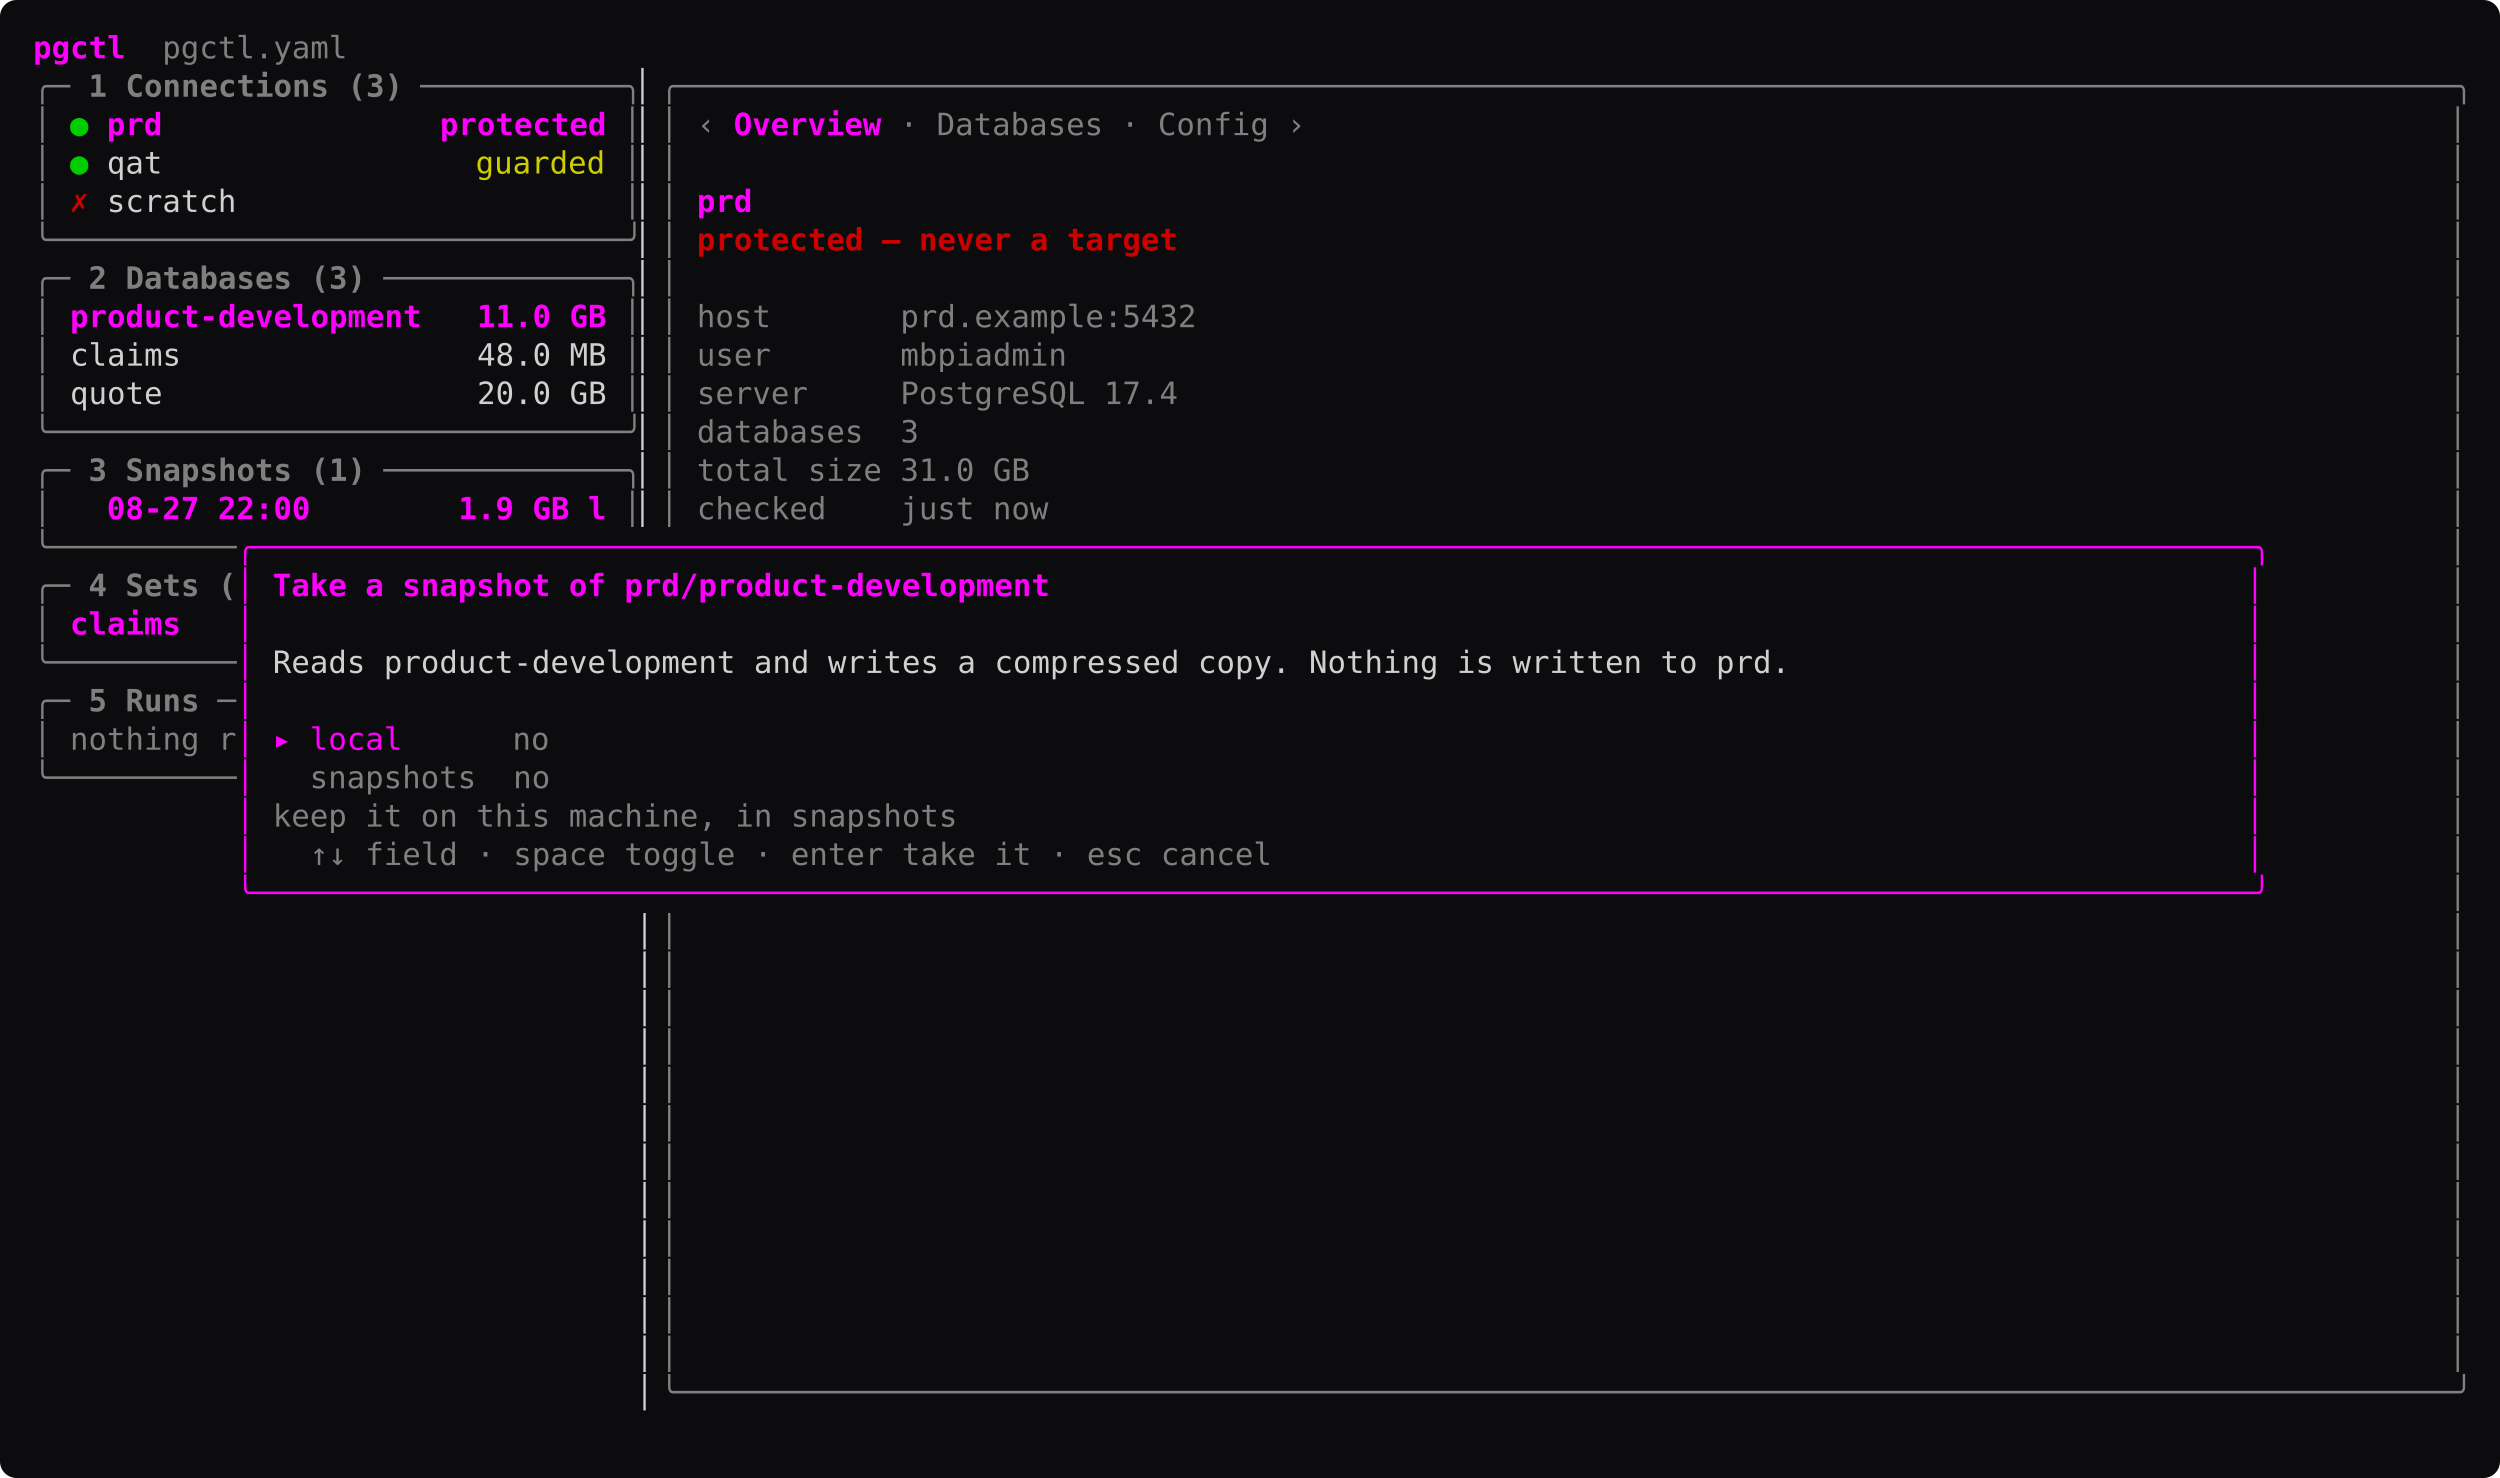
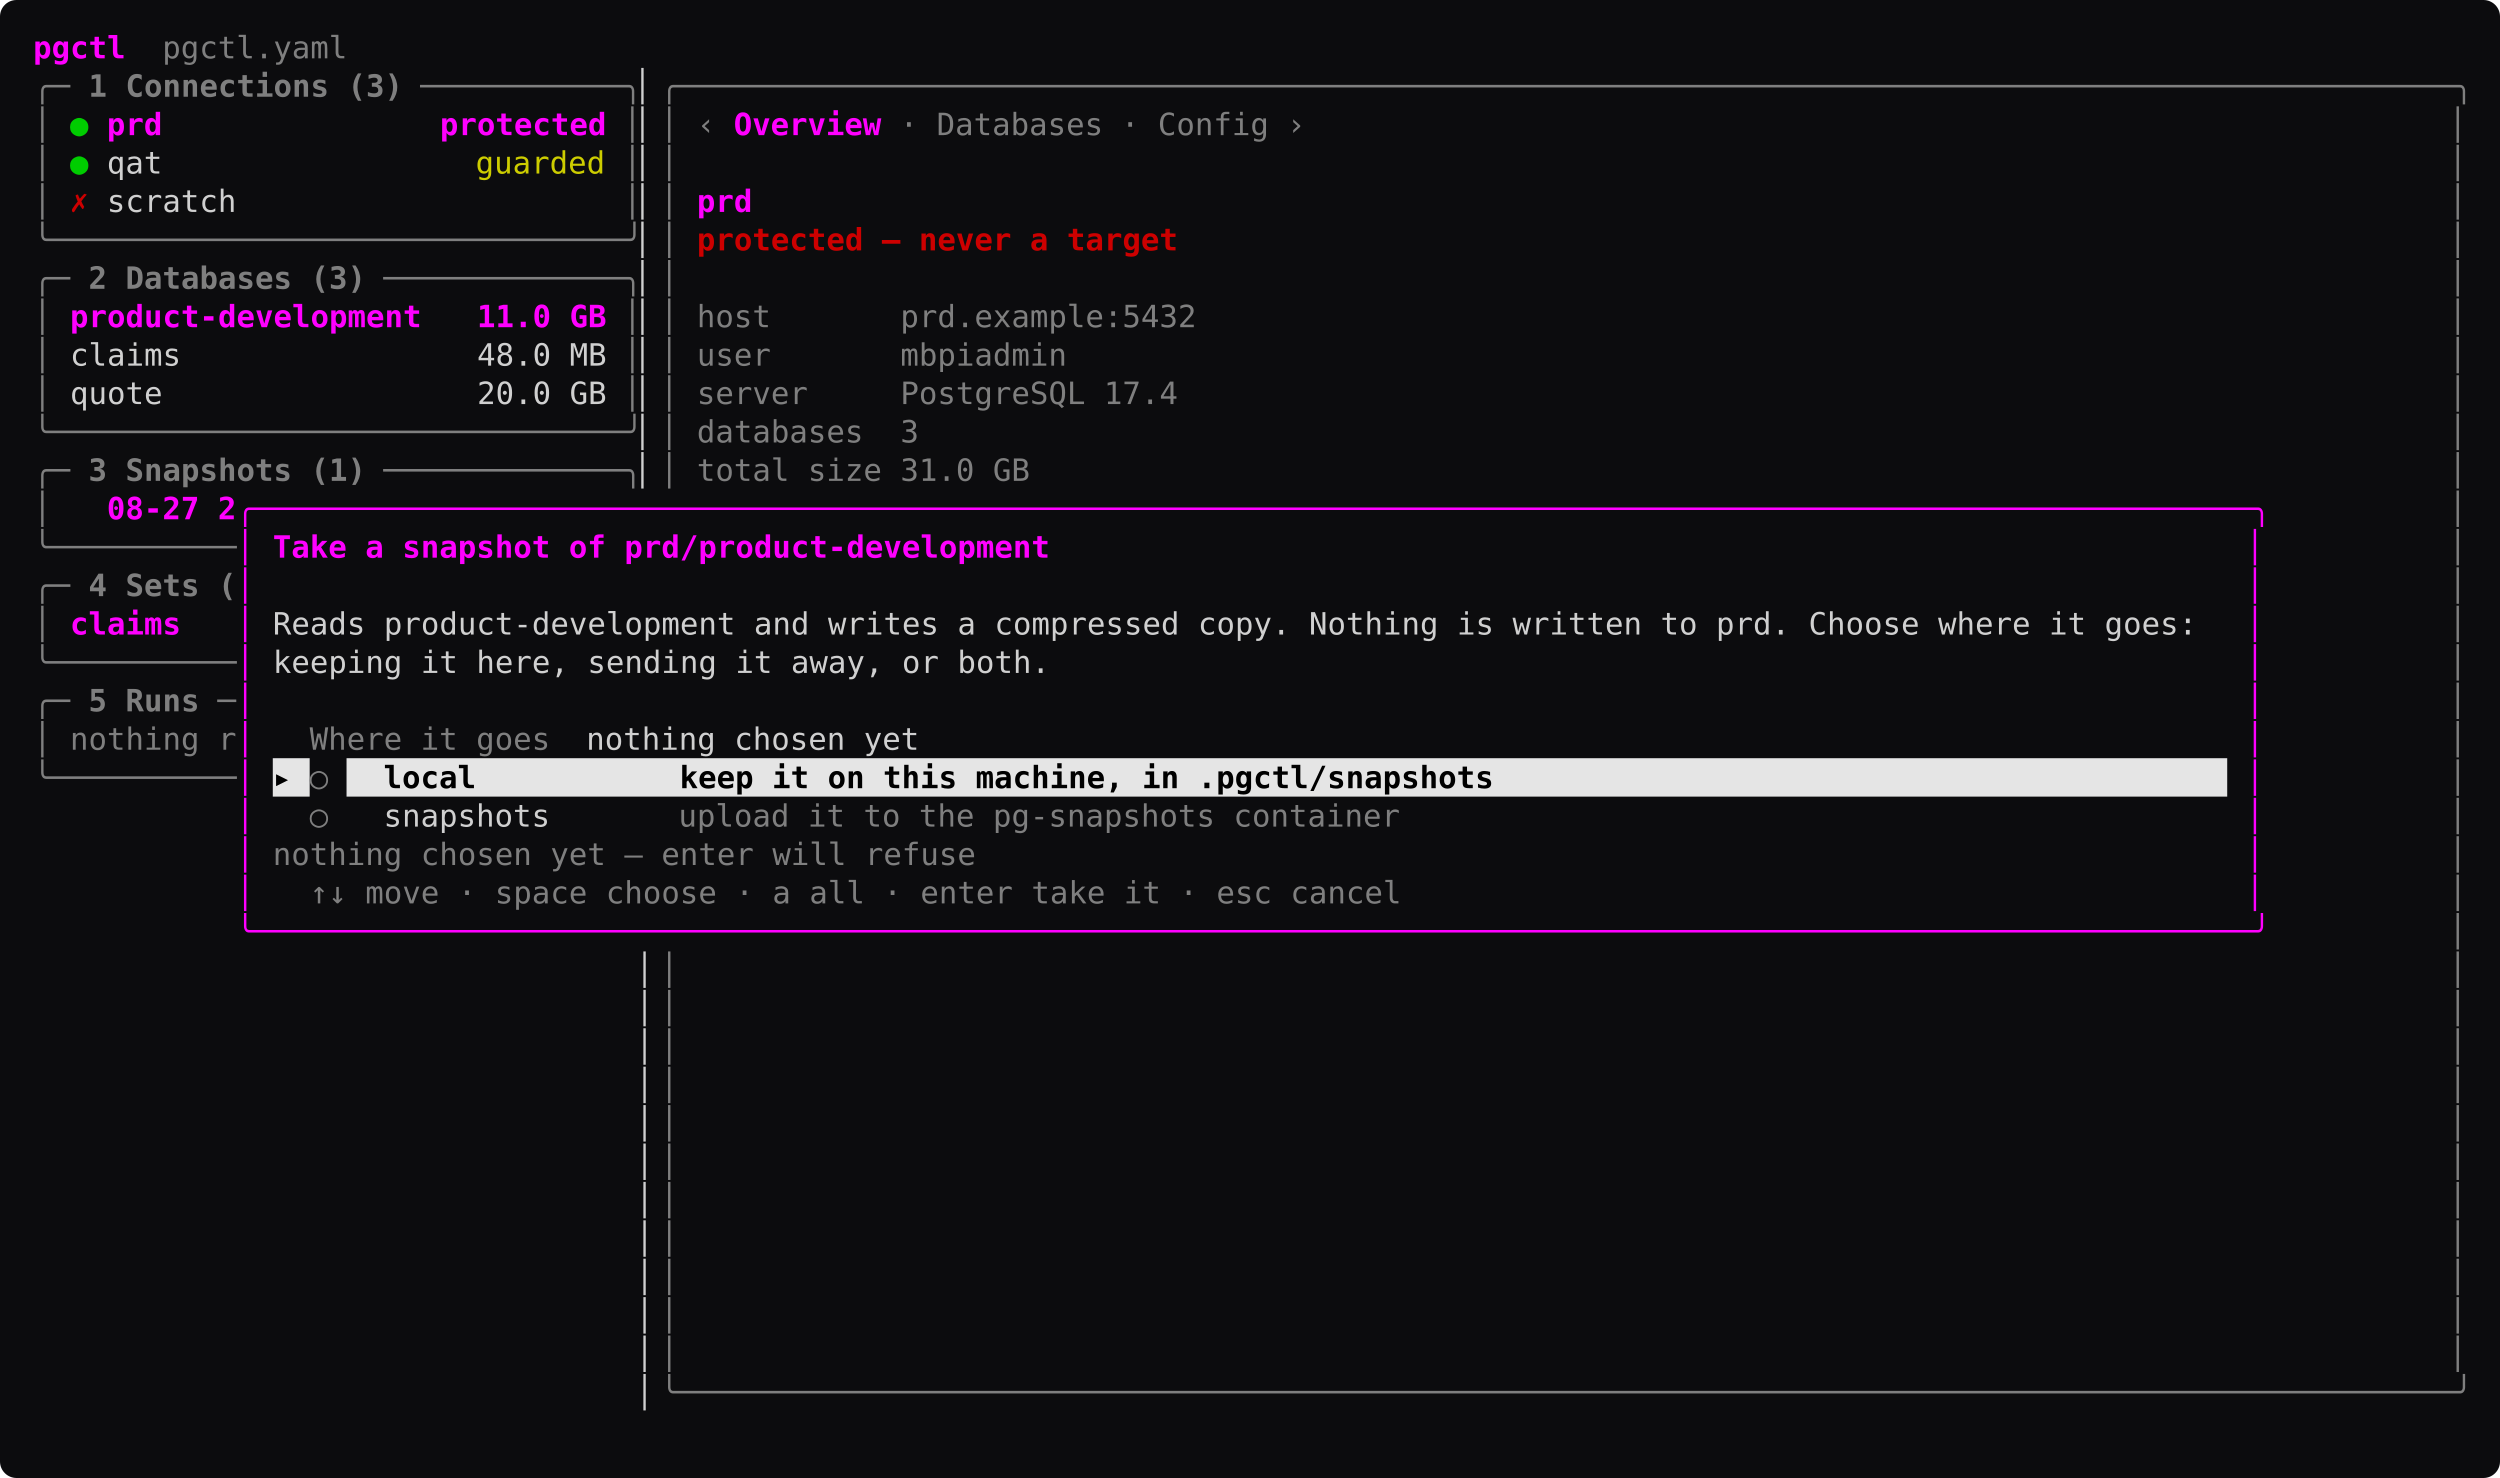
<svg xmlns="http://www.w3.org/2000/svg" width="1057.6" height="625.25" viewBox="0 0 1057.6 625.25" font-family="ui-monospace, 'SF Mono', SFMono-Regular, Menlo, Consolas, 'DejaVu Sans Mono', monospace" font-size="13" role="img">
  <rect width="1057.6" height="625.25" rx="7" fill="#0c0c0e" />
+   <rect x="115.4" y="320.75" width="15.6" height="16.25" fill="#e5e5e5" />
+   <rect x="146.6" y="320.75" width="795.6" height="16.25" fill="#e5e5e5" />
  <text x="14" y="24.68" textLength="39" lengthAdjust="spacing" fill="#ff00ff" font-weight="600" xml:space="preserve">pgctl</text>
  <text x="53" y="24.68" textLength="93.6" lengthAdjust="spacing" fill="#7f7f7f" xml:space="preserve">  pgctl.yaml</text>
  <text x="14" y="40.92" textLength="15.6" lengthAdjust="spacing" fill="#7f7f7f" xml:space="preserve">╭─</text>
  <text x="29.6" y="40.92" textLength="140.4" lengthAdjust="spacing" fill="#7f7f7f" font-weight="600" xml:space="preserve"> 1 Connections (3)</text>
  <text x="177.8" y="40.92" textLength="93.6" lengthAdjust="spacing" fill="#7f7f7f" xml:space="preserve">───────────╮</text>
  <text x="271.4" y="40.92" textLength="7.8" lengthAdjust="spacing" fill="#d0d0d0" xml:space="preserve">▏</text>
  <text x="279.2" y="40.92" textLength="764.4" lengthAdjust="spacing" fill="#7f7f7f" xml:space="preserve">╭────────────────────────────────────────────────────────────────────────────────────────────────╮</text>
  <text x="14" y="57.17" textLength="7.8" lengthAdjust="spacing" fill="#7f7f7f" xml:space="preserve">│</text>
  <text x="29.6" y="57.17" textLength="7.8" lengthAdjust="spacing" fill="#00cd00" xml:space="preserve">●</text>
  <text x="45.2" y="57.17" textLength="210.6" lengthAdjust="spacing" fill="#ff00ff" font-weight="600" xml:space="preserve">prd               protected</text>
  <text x="263.6" y="57.17" textLength="7.8" lengthAdjust="spacing" fill="#7f7f7f" xml:space="preserve">│</text>
  <text x="271.4" y="57.17" textLength="7.8" lengthAdjust="spacing" fill="#d0d0d0" xml:space="preserve">▏</text>
  <text x="279.2" y="57.17" textLength="7.8" lengthAdjust="spacing" fill="#7f7f7f" xml:space="preserve">│</text>
  <text x="294.8" y="57.17" textLength="7.8" lengthAdjust="spacing" fill="#7f7f7f" xml:space="preserve">‹</text>
  <text x="310.4" y="57.17" textLength="7.8" lengthAdjust="spacing" fill="#ff00ff" font-weight="600" xml:space="preserve">O</text>
  <text x="318.2" y="57.17" textLength="7.8" lengthAdjust="spacing" fill="#ff00ff" font-weight="600" xml:space="preserve">v</text>
  <text x="326" y="57.17" textLength="7.8" lengthAdjust="spacing" fill="#ff00ff" font-weight="600" xml:space="preserve">e</text>
  <text x="333.8" y="57.17" textLength="7.8" lengthAdjust="spacing" fill="#ff00ff" font-weight="600" xml:space="preserve">r</text>
  <text x="341.6" y="57.17" textLength="7.8" lengthAdjust="spacing" fill="#ff00ff" font-weight="600" xml:space="preserve">v</text>
  <text x="349.4" y="57.17" textLength="7.8" lengthAdjust="spacing" fill="#ff00ff" font-weight="600" xml:space="preserve">i</text>
  <text x="357.2" y="57.17" textLength="7.8" lengthAdjust="spacing" fill="#ff00ff" font-weight="600" xml:space="preserve">e</text>
  <text x="365" y="57.17" textLength="7.8" lengthAdjust="spacing" fill="#ff00ff" font-weight="600" xml:space="preserve">w</text>
  <text x="380.6" y="57.17" textLength="7.8" lengthAdjust="spacing" fill="#7f7f7f" xml:space="preserve">·</text>
  <text x="388.4" y="57.17" textLength="78" lengthAdjust="spacing" fill="#7f7f7f" xml:space="preserve"> Databases</text>
  <text x="474.2" y="57.17" textLength="7.8" lengthAdjust="spacing" fill="#7f7f7f" xml:space="preserve">·</text>
  <text x="482" y="57.17" textLength="54.6" lengthAdjust="spacing" fill="#7f7f7f" xml:space="preserve"> Config</text>
  <text x="544.4" y="57.17" textLength="7.8" lengthAdjust="spacing" fill="#7f7f7f" xml:space="preserve">›</text>
  <text x="1035.8" y="57.17" textLength="7.8" lengthAdjust="spacing" fill="#7f7f7f" xml:space="preserve">│</text>
  <text x="14" y="73.42" textLength="7.8" lengthAdjust="spacing" fill="#7f7f7f" xml:space="preserve">│</text>
  <text x="29.6" y="73.42" textLength="7.8" lengthAdjust="spacing" fill="#00cd00" xml:space="preserve">●</text>
  <text x="45.2" y="73.42" textLength="23.4" lengthAdjust="spacing" fill="#d0d0d0" xml:space="preserve">qat</text>
  <text x="201.2" y="73.42" textLength="54.6" lengthAdjust="spacing" fill="#cdcd00" xml:space="preserve">guarded</text>
  <text x="263.6" y="73.42" textLength="7.8" lengthAdjust="spacing" fill="#7f7f7f" xml:space="preserve">│</text>
  <text x="271.4" y="73.42" textLength="7.8" lengthAdjust="spacing" fill="#d0d0d0" xml:space="preserve">▏</text>
  <text x="279.2" y="73.42" textLength="7.8" lengthAdjust="spacing" fill="#7f7f7f" xml:space="preserve">│</text>
  <text x="1035.8" y="73.42" textLength="7.8" lengthAdjust="spacing" fill="#7f7f7f" xml:space="preserve">│</text>
  <text x="14" y="89.67" textLength="7.8" lengthAdjust="spacing" fill="#7f7f7f" xml:space="preserve">│</text>
  <text x="29.6" y="89.67" textLength="7.8" lengthAdjust="spacing" fill="#cd0000" font-weight="600" xml:space="preserve">✗</text>
  <text x="45.2" y="89.67" textLength="54.6" lengthAdjust="spacing" fill="#d0d0d0" xml:space="preserve">scratch</text>
  <text x="263.6" y="89.67" textLength="7.8" lengthAdjust="spacing" fill="#7f7f7f" xml:space="preserve">│</text>
  <text x="271.4" y="89.67" textLength="7.8" lengthAdjust="spacing" fill="#d0d0d0" xml:space="preserve">▏</text>
  <text x="279.2" y="89.67" textLength="7.8" lengthAdjust="spacing" fill="#7f7f7f" xml:space="preserve">│</text>
  <text x="294.8" y="89.67" textLength="23.4" lengthAdjust="spacing" fill="#ff00ff" font-weight="600" xml:space="preserve">prd</text>
  <text x="1035.8" y="89.67" textLength="7.8" lengthAdjust="spacing" fill="#7f7f7f" xml:space="preserve">│</text>
  <text x="14" y="105.92" textLength="257.4" lengthAdjust="spacing" fill="#7f7f7f" xml:space="preserve">╰───────────────────────────────╯</text>
  <text x="271.4" y="105.92" textLength="7.8" lengthAdjust="spacing" fill="#d0d0d0" xml:space="preserve">▏</text>
  <text x="279.2" y="105.92" textLength="7.8" lengthAdjust="spacing" fill="#7f7f7f" xml:space="preserve">│</text>
  <text x="294.8" y="105.92" textLength="202.8" lengthAdjust="spacing" fill="#cd0000" font-weight="600" xml:space="preserve">protected — never a target</text>
  <text x="1035.8" y="105.92" textLength="7.8" lengthAdjust="spacing" fill="#7f7f7f" xml:space="preserve">│</text>
  <text x="14" y="122.17" textLength="15.6" lengthAdjust="spacing" fill="#7f7f7f" xml:space="preserve">╭─</text>
  <text x="29.6" y="122.17" textLength="124.8" lengthAdjust="spacing" fill="#7f7f7f" font-weight="600" xml:space="preserve"> 2 Databases (3)</text>
  <text x="162.2" y="122.17" textLength="109.2" lengthAdjust="spacing" fill="#7f7f7f" xml:space="preserve">─────────────╮</text>
  <text x="271.4" y="122.17" textLength="7.8" lengthAdjust="spacing" fill="#d0d0d0" xml:space="preserve">▏</text>
  <text x="279.2" y="122.17" textLength="7.8" lengthAdjust="spacing" fill="#7f7f7f" xml:space="preserve">│</text>
  <text x="1035.8" y="122.17" textLength="7.8" lengthAdjust="spacing" fill="#7f7f7f" xml:space="preserve">│</text>
  <text x="14" y="138.43" textLength="7.8" lengthAdjust="spacing" fill="#7f7f7f" xml:space="preserve">│</text>
  <text x="29.6" y="138.43" textLength="226.2" lengthAdjust="spacing" fill="#ff00ff" font-weight="600" xml:space="preserve">product-development   11.0 GB</text>
  <text x="263.6" y="138.43" textLength="7.8" lengthAdjust="spacing" fill="#7f7f7f" xml:space="preserve">│</text>
  <text x="271.4" y="138.43" textLength="7.8" lengthAdjust="spacing" fill="#d0d0d0" xml:space="preserve">▏</text>
  <text x="279.2" y="138.43" textLength="7.8" lengthAdjust="spacing" fill="#7f7f7f" xml:space="preserve">│</text>
  <text x="294.8" y="138.43" textLength="210.6" lengthAdjust="spacing" fill="#7f7f7f" xml:space="preserve">host       prd.example:5432</text>
  <text x="1035.8" y="138.43" textLength="7.8" lengthAdjust="spacing" fill="#7f7f7f" xml:space="preserve">│</text>
  <text x="14" y="154.68" textLength="7.8" lengthAdjust="spacing" fill="#7f7f7f" xml:space="preserve">│</text>
  <text x="21.8" y="154.68" textLength="234" lengthAdjust="spacing" fill="#d0d0d0" xml:space="preserve"> claims                48.0 MB</text>
  <text x="263.6" y="154.68" textLength="7.8" lengthAdjust="spacing" fill="#7f7f7f" xml:space="preserve">│</text>
  <text x="271.4" y="154.68" textLength="7.8" lengthAdjust="spacing" fill="#d0d0d0" xml:space="preserve">▏</text>
  <text x="279.2" y="154.68" textLength="7.8" lengthAdjust="spacing" fill="#7f7f7f" xml:space="preserve">│</text>
  <text x="294.8" y="154.68" textLength="156" lengthAdjust="spacing" fill="#7f7f7f" xml:space="preserve">user       mbpiadmin</text>
  <text x="1035.8" y="154.68" textLength="7.8" lengthAdjust="spacing" fill="#7f7f7f" xml:space="preserve">│</text>
  <text x="14" y="170.93" textLength="7.8" lengthAdjust="spacing" fill="#7f7f7f" xml:space="preserve">│</text>
  <text x="21.8" y="170.93" textLength="234" lengthAdjust="spacing" fill="#d0d0d0" xml:space="preserve"> quote                 20.0 GB</text>
  <text x="263.6" y="170.93" textLength="7.8" lengthAdjust="spacing" fill="#7f7f7f" xml:space="preserve">│</text>
  <text x="271.4" y="170.93" textLength="7.8" lengthAdjust="spacing" fill="#d0d0d0" xml:space="preserve">▏</text>
  <text x="279.2" y="170.93" textLength="7.8" lengthAdjust="spacing" fill="#7f7f7f" xml:space="preserve">│</text>
  <text x="294.8" y="170.93" textLength="202.8" lengthAdjust="spacing" fill="#7f7f7f" xml:space="preserve">server     PostgreSQL 17.4</text>
  <text x="1035.8" y="170.93" textLength="7.8" lengthAdjust="spacing" fill="#7f7f7f" xml:space="preserve">│</text>
  <text x="14" y="187.18" textLength="257.4" lengthAdjust="spacing" fill="#7f7f7f" xml:space="preserve">╰───────────────────────────────╯</text>
  <text x="271.4" y="187.18" textLength="7.8" lengthAdjust="spacing" fill="#d0d0d0" xml:space="preserve">▏</text>
  <text x="279.2" y="187.18" textLength="7.8" lengthAdjust="spacing" fill="#7f7f7f" xml:space="preserve">│</text>
  <text x="294.8" y="187.18" textLength="93.6" lengthAdjust="spacing" fill="#7f7f7f" xml:space="preserve">databases  3</text>
  <text x="1035.8" y="187.18" textLength="7.8" lengthAdjust="spacing" fill="#7f7f7f" xml:space="preserve">│</text>
  <text x="14" y="203.43" textLength="15.6" lengthAdjust="spacing" fill="#7f7f7f" xml:space="preserve">╭─</text>
  <text x="29.6" y="203.43" textLength="124.8" lengthAdjust="spacing" fill="#7f7f7f" font-weight="600" xml:space="preserve"> 3 Snapshots (1)</text>
  <text x="162.2" y="203.43" textLength="109.2" lengthAdjust="spacing" fill="#7f7f7f" xml:space="preserve">─────────────╮</text>
  <text x="271.4" y="203.43" textLength="7.8" lengthAdjust="spacing" fill="#d0d0d0" xml:space="preserve">▏</text>
  <text x="279.2" y="203.43" textLength="7.8" lengthAdjust="spacing" fill="#7f7f7f" xml:space="preserve">│</text>
  <text x="294.8" y="203.43" textLength="140.4" lengthAdjust="spacing" fill="#7f7f7f" xml:space="preserve">total size 31.0 GB</text>
  <text x="1035.8" y="203.43" textLength="7.8" lengthAdjust="spacing" fill="#7f7f7f" xml:space="preserve">│</text>
  <text x="14" y="219.68" textLength="7.8" lengthAdjust="spacing" fill="#7f7f7f" xml:space="preserve">│</text>
-   <text x="45.2" y="219.68" textLength="210.6" lengthAdjust="spacing" fill="#ff00ff" font-weight="600" xml:space="preserve">08-27 22:00        1.9 GB l</text>
-   <text x="263.6" y="219.68" textLength="7.8" lengthAdjust="spacing" fill="#7f7f7f" xml:space="preserve">│</text>
-   <text x="271.4" y="219.68" textLength="7.8" lengthAdjust="spacing" fill="#d0d0d0" xml:space="preserve">▏</text>
-   <text x="279.2" y="219.68" textLength="7.8" lengthAdjust="spacing" fill="#7f7f7f" xml:space="preserve">│</text>
-   <text x="294.8" y="219.68" textLength="148.2" lengthAdjust="spacing" fill="#7f7f7f" xml:space="preserve">checked    just now</text>
+   <text x="45.2" y="219.68" textLength="54.6" lengthAdjust="spacing" fill="#ff00ff" font-weight="600" xml:space="preserve">08-27 2</text>
+   <text x="99.8" y="219.68" textLength="858" lengthAdjust="spacing" fill="#ff00ff" xml:space="preserve">╭────────────────────────────────────────────────────────────────────────────────────────────────────────────╮</text>
  <text x="1035.8" y="219.68" textLength="7.8" lengthAdjust="spacing" fill="#7f7f7f" xml:space="preserve">│</text>
  <text x="14" y="235.93" textLength="85.8" lengthAdjust="spacing" fill="#7f7f7f" xml:space="preserve">╰──────────</text>
-   <text x="99.8" y="235.93" textLength="858" lengthAdjust="spacing" fill="#ff00ff" xml:space="preserve">╭────────────────────────────────────────────────────────────────────────────────────────────────────────────╮</text>
+   <text x="99.8" y="235.93" textLength="7.8" lengthAdjust="spacing" fill="#ff00ff" xml:space="preserve">│</text>
+   <text x="115.4" y="235.93" textLength="327.6" lengthAdjust="spacing" fill="#ff00ff" font-weight="600" xml:space="preserve">Take a snapshot of prd/product-development</text>
+   <text x="950" y="235.93" textLength="7.8" lengthAdjust="spacing" fill="#ff00ff" xml:space="preserve">│</text>
  <text x="1035.8" y="235.93" textLength="7.8" lengthAdjust="spacing" fill="#7f7f7f" xml:space="preserve">│</text>
  <text x="14" y="252.18" textLength="15.6" lengthAdjust="spacing" fill="#7f7f7f" xml:space="preserve">╭─</text>
  <text x="29.6" y="252.18" textLength="70.2" lengthAdjust="spacing" fill="#7f7f7f" font-weight="600" xml:space="preserve"> 4 Sets (</text>
  <text x="99.8" y="252.18" textLength="7.8" lengthAdjust="spacing" fill="#ff00ff" xml:space="preserve">│</text>
-   <text x="115.4" y="252.18" textLength="327.6" lengthAdjust="spacing" fill="#ff00ff" font-weight="600" xml:space="preserve">Take a snapshot of prd/product-development</text>
  <text x="950" y="252.18" textLength="7.8" lengthAdjust="spacing" fill="#ff00ff" xml:space="preserve">│</text>
  <text x="1035.8" y="252.18" textLength="7.8" lengthAdjust="spacing" fill="#7f7f7f" xml:space="preserve">│</text>
  <text x="14" y="268.43" textLength="7.8" lengthAdjust="spacing" fill="#7f7f7f" xml:space="preserve">│</text>
  <text x="29.6" y="268.43" textLength="46.8" lengthAdjust="spacing" fill="#ff00ff" font-weight="600" xml:space="preserve">claims</text>
  <text x="99.8" y="268.43" textLength="7.8" lengthAdjust="spacing" fill="#ff00ff" xml:space="preserve">│</text>
+   <text x="107.6" y="268.43" textLength="819" lengthAdjust="spacing" fill="#d0d0d0" xml:space="preserve"> Reads product-development and writes a compressed copy. Nothing is written to prd. Choose where it goes:</text>
  <text x="950" y="268.43" textLength="7.8" lengthAdjust="spacing" fill="#ff00ff" xml:space="preserve">│</text>
  <text x="1035.8" y="268.43" textLength="7.8" lengthAdjust="spacing" fill="#7f7f7f" xml:space="preserve">│</text>
  <text x="14" y="284.68" textLength="85.8" lengthAdjust="spacing" fill="#7f7f7f" xml:space="preserve">╰──────────</text>
  <text x="99.8" y="284.68" textLength="7.8" lengthAdjust="spacing" fill="#ff00ff" xml:space="preserve">│</text>
-   <text x="107.6" y="284.68" textLength="647.4" lengthAdjust="spacing" fill="#d0d0d0" xml:space="preserve"> Reads product-development and writes a compressed copy. Nothing is written to prd.</text>
+   <text x="107.6" y="284.68" textLength="335.4" lengthAdjust="spacing" fill="#d0d0d0" xml:space="preserve"> keeping it here, sending it away, or both.</text>
  <text x="950" y="284.68" textLength="7.8" lengthAdjust="spacing" fill="#ff00ff" xml:space="preserve">│</text>
  <text x="1035.8" y="284.68" textLength="7.8" lengthAdjust="spacing" fill="#7f7f7f" xml:space="preserve">│</text>
  <text x="14" y="300.93" textLength="15.6" lengthAdjust="spacing" fill="#7f7f7f" xml:space="preserve">╭─</text>
  <text x="29.6" y="300.93" textLength="54.6" lengthAdjust="spacing" fill="#7f7f7f" font-weight="600" xml:space="preserve"> 5 Runs</text>
  <text x="92" y="300.93" textLength="7.8" lengthAdjust="spacing" fill="#7f7f7f" xml:space="preserve">─</text>
  <text x="99.8" y="300.93" textLength="7.8" lengthAdjust="spacing" fill="#ff00ff" xml:space="preserve">│</text>
  <text x="950" y="300.93" textLength="7.8" lengthAdjust="spacing" fill="#ff00ff" xml:space="preserve">│</text>
  <text x="1035.8" y="300.93" textLength="7.8" lengthAdjust="spacing" fill="#7f7f7f" xml:space="preserve">│</text>
  <text x="14" y="317.18" textLength="7.8" lengthAdjust="spacing" fill="#7f7f7f" xml:space="preserve">│</text>
  <text x="29.6" y="317.18" textLength="70.2" lengthAdjust="spacing" fill="#7f7f7f" xml:space="preserve">nothing r</text>
  <text x="99.8" y="317.18" textLength="7.8" lengthAdjust="spacing" fill="#ff00ff" xml:space="preserve">│</text>
-   <text x="115.4" y="317.18" textLength="54.6" lengthAdjust="spacing" fill="#ff00ff" xml:space="preserve">▸ local</text>
-   <text x="216.8" y="317.18" textLength="15.6" lengthAdjust="spacing" fill="#7f7f7f" xml:space="preserve">no</text>
+   <text x="131" y="317.18" textLength="101.4" lengthAdjust="spacing" fill="#7f7f7f" xml:space="preserve">Where it goes</text>
+   <text x="248" y="317.18" textLength="140.4" lengthAdjust="spacing" fill="#d0d0d0" xml:space="preserve">nothing chosen yet</text>
  <text x="950" y="317.18" textLength="7.8" lengthAdjust="spacing" fill="#ff00ff" xml:space="preserve">│</text>
  <text x="1035.8" y="317.18" textLength="7.8" lengthAdjust="spacing" fill="#7f7f7f" xml:space="preserve">│</text>
  <text x="14" y="333.43" textLength="85.8" lengthAdjust="spacing" fill="#7f7f7f" xml:space="preserve">╰──────────</text>
  <text x="99.8" y="333.43" textLength="7.8" lengthAdjust="spacing" fill="#ff00ff" xml:space="preserve">│</text>
-   <text x="131" y="333.43" textLength="101.4" lengthAdjust="spacing" fill="#7f7f7f" xml:space="preserve">snapshots  no</text>
+   <text x="115.4" y="333.43" textLength="7.8" lengthAdjust="spacing" fill="#000000" font-weight="600" xml:space="preserve">▸</text>
+   <text x="131" y="333.43" textLength="7.8" lengthAdjust="spacing" fill="#7f7f7f" xml:space="preserve">○</text>
+   <text x="146.6" y="333.43" textLength="483.6" lengthAdjust="spacing" fill="#000000" font-weight="600" xml:space="preserve">  local           keep it on this machine, in .pgctl/snapshots</text>
  <text x="950" y="333.43" textLength="7.8" lengthAdjust="spacing" fill="#ff00ff" xml:space="preserve">│</text>
  <text x="1035.8" y="333.43" textLength="7.8" lengthAdjust="spacing" fill="#7f7f7f" xml:space="preserve">│</text>
  <text x="99.8" y="349.68" textLength="7.8" lengthAdjust="spacing" fill="#ff00ff" xml:space="preserve">│</text>
-   <text x="115.4" y="349.68" textLength="288.6" lengthAdjust="spacing" fill="#7f7f7f" xml:space="preserve">keep it on this machine, in snapshots</text>
+   <text x="131" y="349.68" textLength="7.8" lengthAdjust="spacing" fill="#7f7f7f" xml:space="preserve">○</text>
+   <text x="146.6" y="349.68" textLength="85.8" lengthAdjust="spacing" fill="#d0d0d0" xml:space="preserve">  snapshots</text>
+   <text x="287" y="349.68" textLength="304.2" lengthAdjust="spacing" fill="#7f7f7f" xml:space="preserve">upload it to the pg-snapshots container</text>
  <text x="950" y="349.68" textLength="7.8" lengthAdjust="spacing" fill="#ff00ff" xml:space="preserve">│</text>
  <text x="1035.8" y="349.68" textLength="7.8" lengthAdjust="spacing" fill="#7f7f7f" xml:space="preserve">│</text>
  <text x="99.8" y="365.93" textLength="7.8" lengthAdjust="spacing" fill="#ff00ff" xml:space="preserve">│</text>
-   <text x="115.4" y="365.93" textLength="421.2" lengthAdjust="spacing" fill="#7f7f7f" xml:space="preserve">  ↑↓ field · space toggle · enter take it · esc cancel</text>
+   <text x="115.4" y="365.93" textLength="296.4" lengthAdjust="spacing" fill="#7f7f7f" xml:space="preserve">nothing chosen yet — enter will refuse</text>
  <text x="950" y="365.93" textLength="7.8" lengthAdjust="spacing" fill="#ff00ff" xml:space="preserve">│</text>
  <text x="1035.8" y="365.93" textLength="7.8" lengthAdjust="spacing" fill="#7f7f7f" xml:space="preserve">│</text>
-   <text x="99.8" y="382.18" textLength="858" lengthAdjust="spacing" fill="#ff00ff" xml:space="preserve">╰────────────────────────────────────────────────────────────────────────────────────────────────────────────╯</text>
+   <text x="99.8" y="382.18" textLength="7.8" lengthAdjust="spacing" fill="#ff00ff" xml:space="preserve">│</text>
+   <text x="115.4" y="382.18" textLength="475.8" lengthAdjust="spacing" fill="#7f7f7f" xml:space="preserve">  ↑↓ move · space choose · a all · enter take it · esc cancel</text>
+   <text x="950" y="382.18" textLength="7.8" lengthAdjust="spacing" fill="#ff00ff" xml:space="preserve">│</text>
  <text x="1035.8" y="382.18" textLength="7.8" lengthAdjust="spacing" fill="#7f7f7f" xml:space="preserve">│</text>
-   <text x="14" y="398.43" textLength="265.2" lengthAdjust="spacing" fill="#d0d0d0" xml:space="preserve">                                 ▏</text>
-   <text x="279.2" y="398.43" textLength="7.8" lengthAdjust="spacing" fill="#7f7f7f" xml:space="preserve">│</text>
+   <text x="99.8" y="398.43" textLength="858" lengthAdjust="spacing" fill="#ff00ff" xml:space="preserve">╰────────────────────────────────────────────────────────────────────────────────────────────────────────────╯</text>
  <text x="1035.8" y="398.43" textLength="7.8" lengthAdjust="spacing" fill="#7f7f7f" xml:space="preserve">│</text>
  <text x="14" y="414.68" textLength="265.2" lengthAdjust="spacing" fill="#d0d0d0" xml:space="preserve">                                 ▏</text>
  <text x="279.2" y="414.68" textLength="7.8" lengthAdjust="spacing" fill="#7f7f7f" xml:space="preserve">│</text>
  <text x="1035.8" y="414.68" textLength="7.8" lengthAdjust="spacing" fill="#7f7f7f" xml:space="preserve">│</text>
  <text x="14" y="430.93" textLength="265.2" lengthAdjust="spacing" fill="#d0d0d0" xml:space="preserve">                                 ▏</text>
  <text x="279.2" y="430.93" textLength="7.8" lengthAdjust="spacing" fill="#7f7f7f" xml:space="preserve">│</text>
  <text x="1035.8" y="430.93" textLength="7.8" lengthAdjust="spacing" fill="#7f7f7f" xml:space="preserve">│</text>
  <text x="14" y="447.18" textLength="265.2" lengthAdjust="spacing" fill="#d0d0d0" xml:space="preserve">                                 ▏</text>
  <text x="279.2" y="447.18" textLength="7.8" lengthAdjust="spacing" fill="#7f7f7f" xml:space="preserve">│</text>
  <text x="1035.8" y="447.18" textLength="7.8" lengthAdjust="spacing" fill="#7f7f7f" xml:space="preserve">│</text>
  <text x="14" y="463.43" textLength="265.2" lengthAdjust="spacing" fill="#d0d0d0" xml:space="preserve">                                 ▏</text>
  <text x="279.2" y="463.43" textLength="7.8" lengthAdjust="spacing" fill="#7f7f7f" xml:space="preserve">│</text>
  <text x="1035.8" y="463.43" textLength="7.8" lengthAdjust="spacing" fill="#7f7f7f" xml:space="preserve">│</text>
  <text x="14" y="479.68" textLength="265.2" lengthAdjust="spacing" fill="#d0d0d0" xml:space="preserve">                                 ▏</text>
  <text x="279.2" y="479.68" textLength="7.8" lengthAdjust="spacing" fill="#7f7f7f" xml:space="preserve">│</text>
  <text x="1035.8" y="479.68" textLength="7.8" lengthAdjust="spacing" fill="#7f7f7f" xml:space="preserve">│</text>
  <text x="14" y="495.93" textLength="265.2" lengthAdjust="spacing" fill="#d0d0d0" xml:space="preserve">                                 ▏</text>
  <text x="279.2" y="495.93" textLength="7.8" lengthAdjust="spacing" fill="#7f7f7f" xml:space="preserve">│</text>
  <text x="1035.8" y="495.93" textLength="7.8" lengthAdjust="spacing" fill="#7f7f7f" xml:space="preserve">│</text>
  <text x="14" y="512.17" textLength="265.2" lengthAdjust="spacing" fill="#d0d0d0" xml:space="preserve">                                 ▏</text>
  <text x="279.2" y="512.17" textLength="7.8" lengthAdjust="spacing" fill="#7f7f7f" xml:space="preserve">│</text>
  <text x="1035.8" y="512.17" textLength="7.8" lengthAdjust="spacing" fill="#7f7f7f" xml:space="preserve">│</text>
  <text x="14" y="528.42" textLength="265.2" lengthAdjust="spacing" fill="#d0d0d0" xml:space="preserve">                                 ▏</text>
  <text x="279.2" y="528.42" textLength="7.8" lengthAdjust="spacing" fill="#7f7f7f" xml:space="preserve">│</text>
  <text x="1035.8" y="528.42" textLength="7.8" lengthAdjust="spacing" fill="#7f7f7f" xml:space="preserve">│</text>
  <text x="14" y="544.67" textLength="265.2" lengthAdjust="spacing" fill="#d0d0d0" xml:space="preserve">                                 ▏</text>
  <text x="279.2" y="544.67" textLength="7.8" lengthAdjust="spacing" fill="#7f7f7f" xml:space="preserve">│</text>
  <text x="1035.8" y="544.67" textLength="7.8" lengthAdjust="spacing" fill="#7f7f7f" xml:space="preserve">│</text>
  <text x="14" y="560.92" textLength="265.2" lengthAdjust="spacing" fill="#d0d0d0" xml:space="preserve">                                 ▏</text>
  <text x="279.2" y="560.92" textLength="7.8" lengthAdjust="spacing" fill="#7f7f7f" xml:space="preserve">│</text>
  <text x="1035.8" y="560.92" textLength="7.8" lengthAdjust="spacing" fill="#7f7f7f" xml:space="preserve">│</text>
  <text x="14" y="577.17" textLength="265.2" lengthAdjust="spacing" fill="#d0d0d0" xml:space="preserve">                                 ▏</text>
  <text x="279.2" y="577.17" textLength="7.8" lengthAdjust="spacing" fill="#7f7f7f" xml:space="preserve">│</text>
  <text x="1035.8" y="577.17" textLength="7.8" lengthAdjust="spacing" fill="#7f7f7f" xml:space="preserve">│</text>
  <text x="14" y="593.42" textLength="265.2" lengthAdjust="spacing" fill="#d0d0d0" xml:space="preserve">                                 ▏</text>
  <text x="279.2" y="593.42" textLength="764.4" lengthAdjust="spacing" fill="#7f7f7f" xml:space="preserve">╰────────────────────────────────────────────────────────────────────────────────────────────────╯</text>
</svg>
